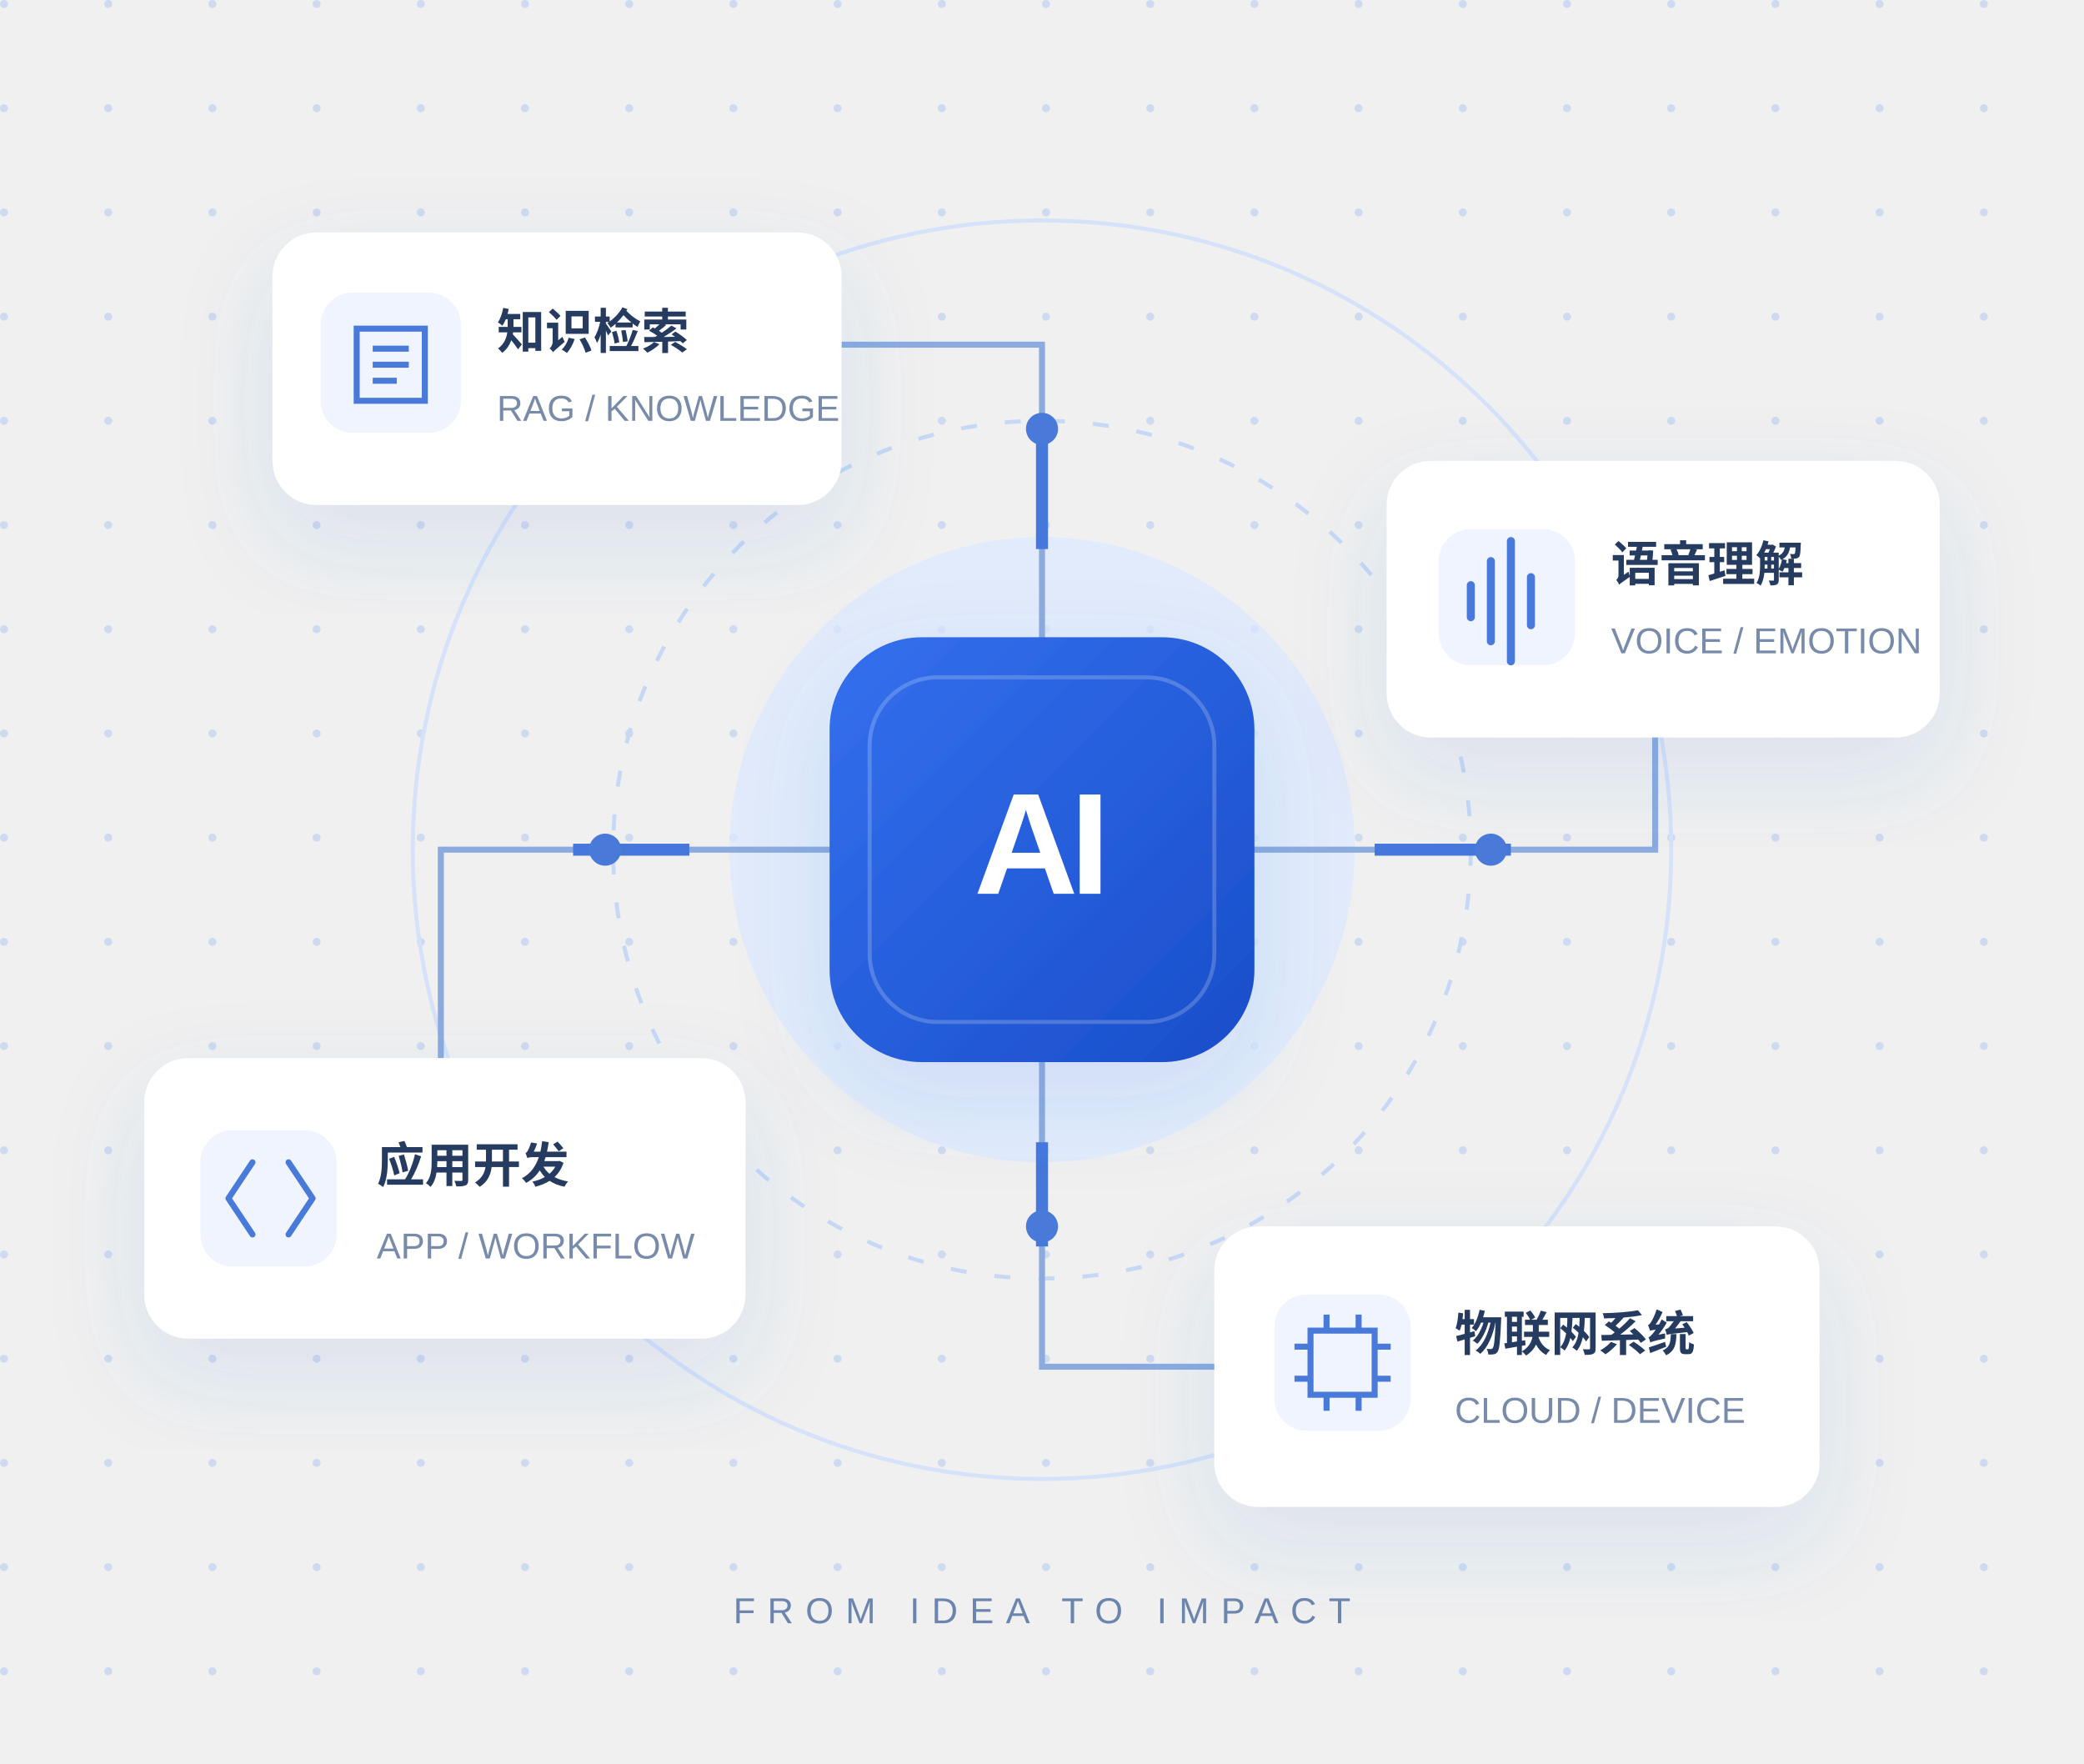
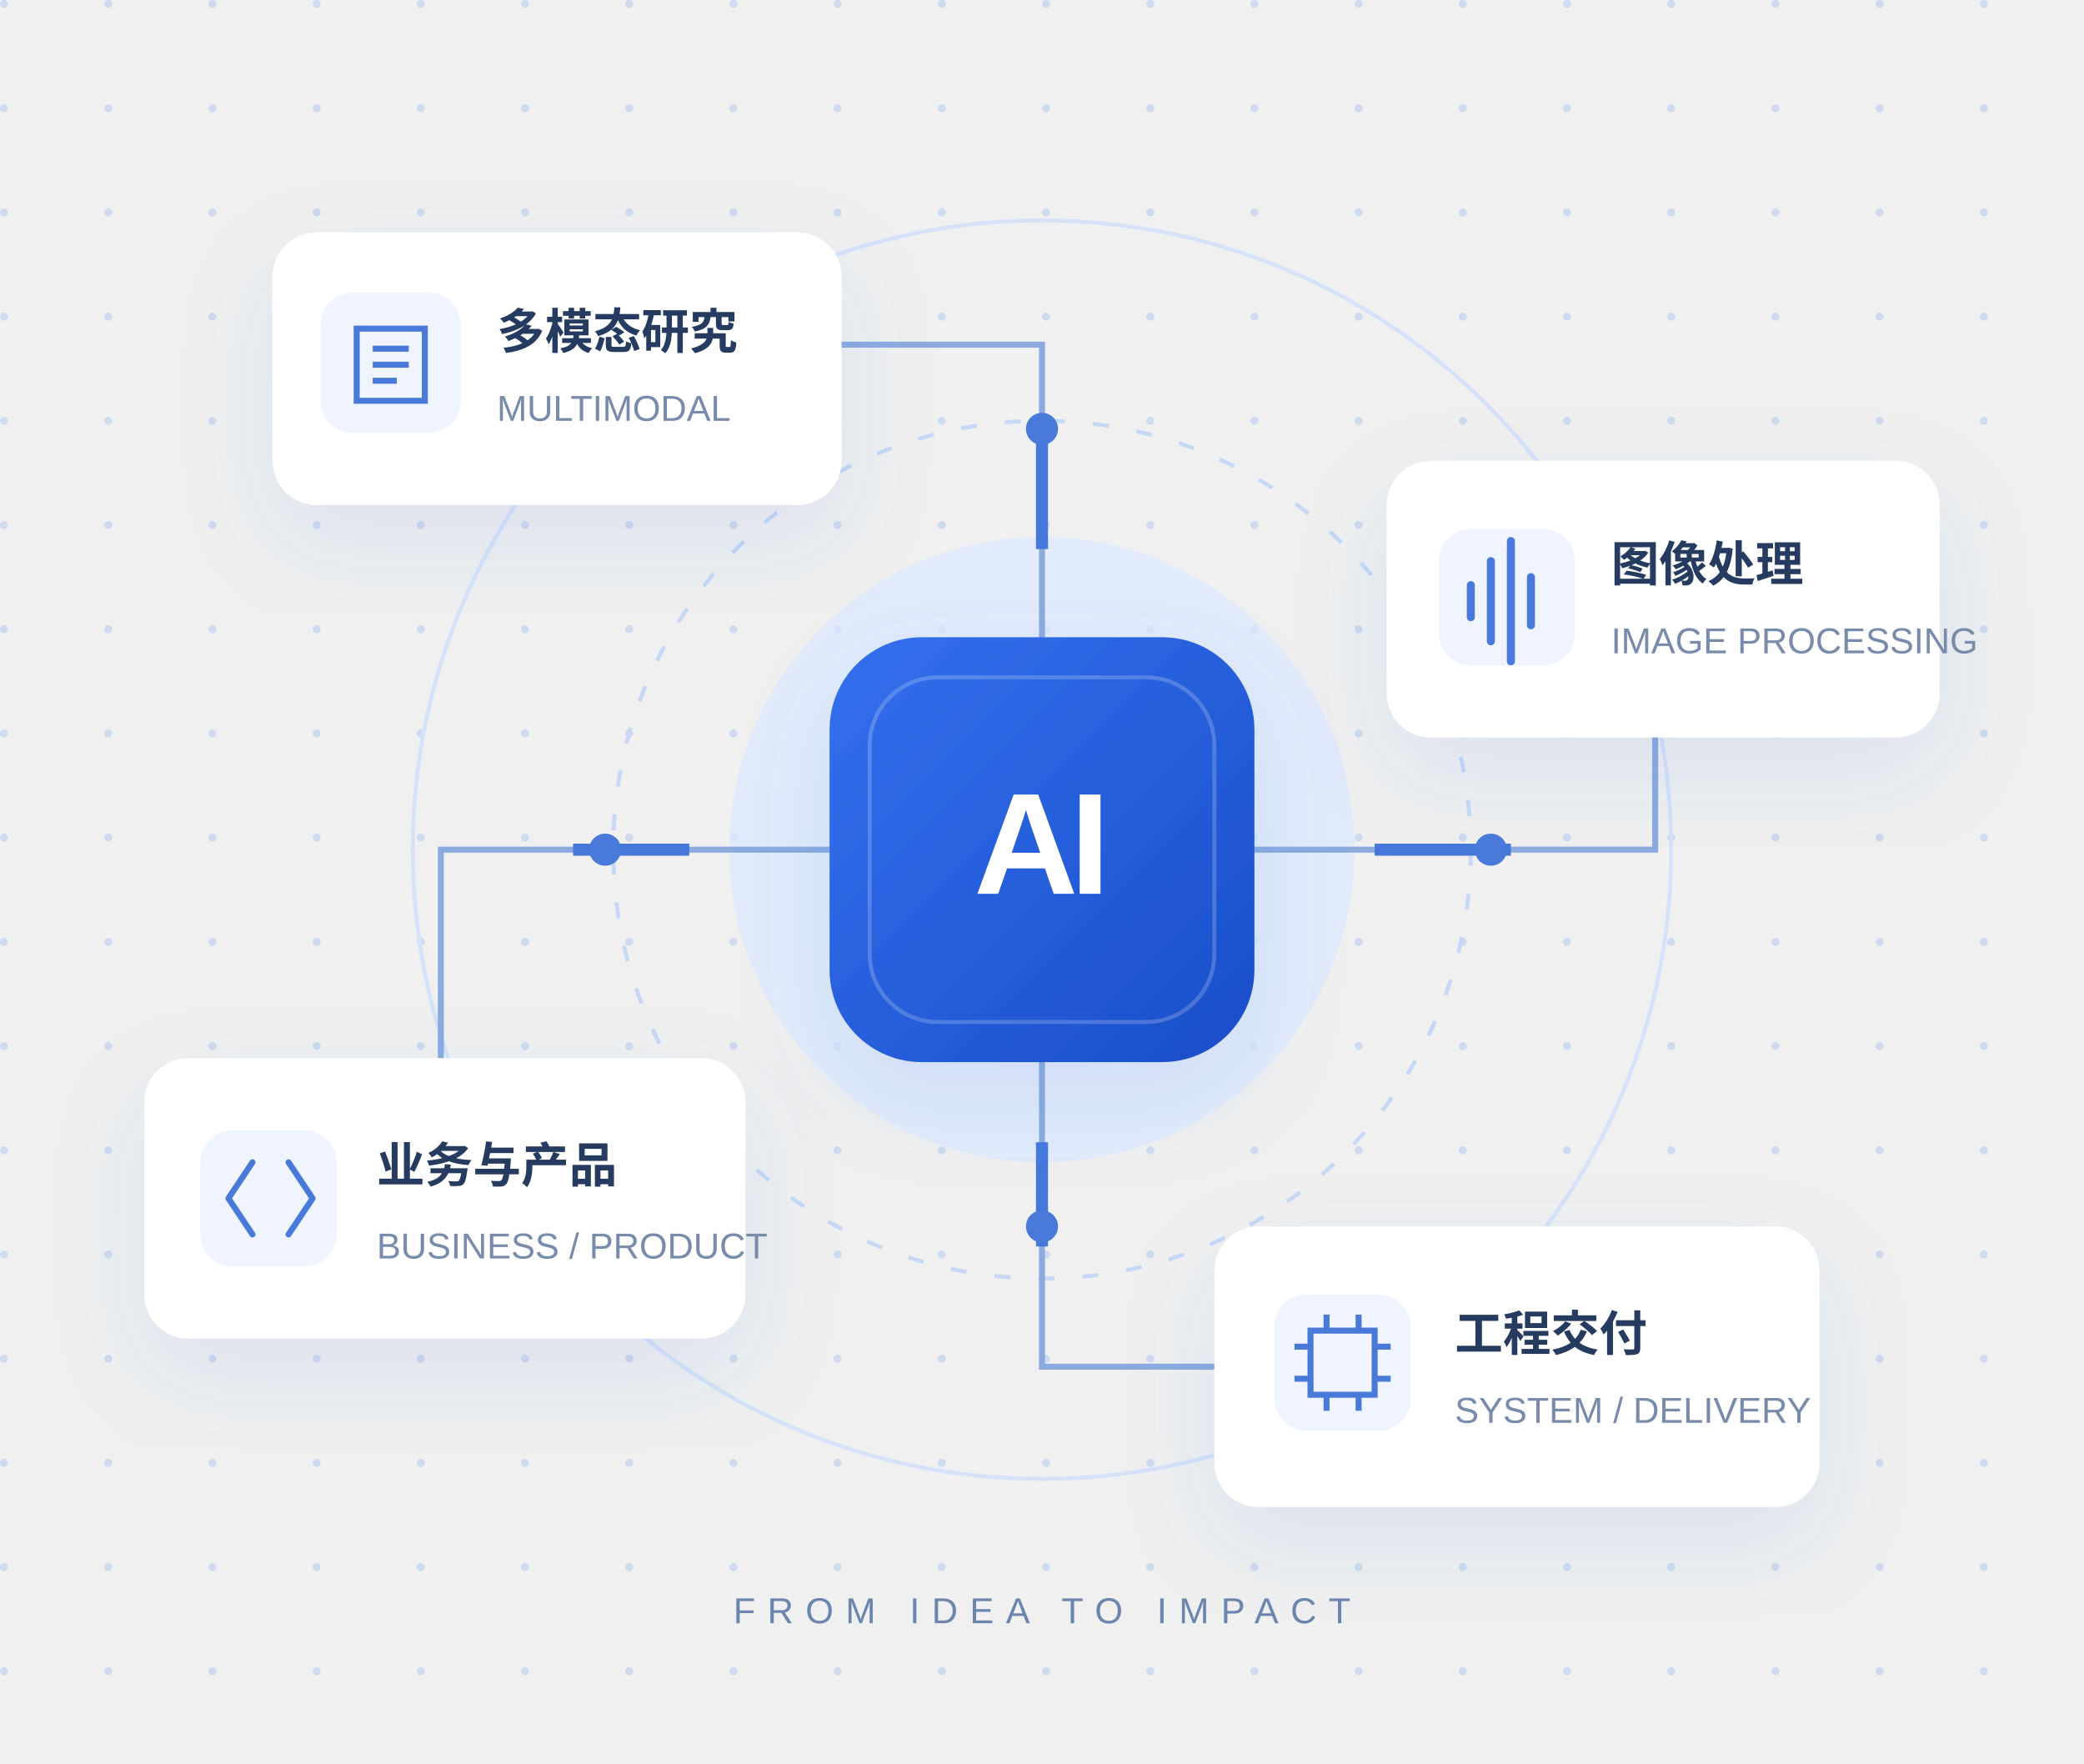
<svg xmlns="http://www.w3.org/2000/svg" width="520" height="440" viewBox="0 0 520 440" fill="none">
  <defs>
    <pattern id="grid" width="26" height="26" patternUnits="userSpaceOnUse">
      <circle cx="1" cy="1" r="1" fill="#b8ccef" opacity=".6" />
    </pattern>
    <linearGradient id="core" x1="203" y1="143" x2="321" y2="261" gradientUnits="userSpaceOnUse">
      <stop stop-color="#3674f2" />
      <stop offset="1" stop-color="#194cc8" />
    </linearGradient>
    <filter id="shadow" x="-40%" y="-40%" width="180%" height="180%">
      <feDropShadow dx="0" dy="9" stdDeviation="12" flood-color="#376dd4" flood-opacity=".12" />
    </filter>
  </defs>
  <rect width="520" height="440" fill="url(#grid)" />
  <circle cx="260" cy="212" r="157" stroke="#d5e2f9" />
  <circle cx="260" cy="212" r="107" stroke="#c6d8f5" stroke-dasharray="4 7" />
  <circle cx="260" cy="212" r="78" fill="#dce8ff" opacity=".7" />
  <path d="M260 163V86H174M307 212H413V165M260 261V341H347M211 212H110V277" stroke="#8babdf" stroke-width="1.5" />
  <path d="M260 107v30M343 212h34M260 285v26M143 212h29" stroke="#4678dc" stroke-width="3" />
  <g filter="url(#shadow)">
    <rect x="207" y="159" width="106" height="106" rx="23" fill="url(#core)" />
    <rect x="217" y="169" width="86" height="86" rx="17" stroke="#ffffff" stroke-opacity=".2" />
    <text x="260" y="223" text-anchor="middle" fill="white" font-family="Arial,sans-serif" font-size="36" font-weight="700" letter-spacing="-2">AI</text>
  </g>
  <g filter="url(#shadow)">
    <rect x="68" y="58" width="142" height="68" rx="11" fill="white" />
    <rect x="80" y="73" width="35" height="35" rx="8" fill="#eff4ff" />
    <path d="M89 82h17v18H89zM93 87h9M93 91h9M93 95h6" stroke="#497ad9" stroke-width="1.5" />
-     <text x="124" y="87" fill="#263b61" font-family="Microsoft YaHei,sans-serif" font-size="12" font-weight="600">知识检索</text>
-     <text x="124" y="105" fill="#788baa" font-family="Arial,sans-serif" font-size="9">RAG / KNOWLEDGE</text>
+     <text x="124" y="87" fill="#263b61" font-family="Microsoft YaHei,sans-serif" font-size="12" font-weight="600">多模态研究</text>
+     <text x="124" y="105" fill="#788baa" font-family="Arial,sans-serif" font-size="9">MULTIMODAL</text>
  </g>
  <g filter="url(#shadow)">
    <rect x="346" y="115" width="138" height="69" rx="11" fill="white" />
    <rect x="359" y="132" width="34" height="34" rx="8" fill="#eff4ff" />
    <path d="M367 146v8m5-14v20m5-25v30m5-21v12" stroke="#497ad9" stroke-width="2" stroke-linecap="round" />
-     <text x="402" y="145" fill="#263b61" font-family="Microsoft YaHei,sans-serif" font-size="12" font-weight="600">语音理解</text>
-     <text x="402" y="163" fill="#788baa" font-family="Arial,sans-serif" font-size="9">VOICE / EMOTION</text>
+     <text x="402" y="145" fill="#263b61" font-family="Microsoft YaHei,sans-serif" font-size="12" font-weight="600">图像处理</text>
+     <text x="402" y="163" fill="#788baa" font-family="Arial,sans-serif" font-size="9">IMAGE PROCESSING</text>
  </g>
  <g filter="url(#shadow)">
    <rect x="36" y="264" width="150" height="70" rx="11" fill="white" />
    <rect x="50" y="282" width="34" height="34" rx="8" fill="#eff4ff" />
    <path d="m63 290-6 9 6 9m9-18 6 9-6 9" stroke="#497ad9" stroke-width="1.5" stroke-linecap="round" stroke-linejoin="round" />
-     <text x="94" y="295" fill="#263b61" font-family="Microsoft YaHei,sans-serif" font-size="12" font-weight="600">应用开发</text>
-     <text x="94" y="314" fill="#788baa" font-family="Arial,sans-serif" font-size="9">APP / WORKFLOW</text>
+     <text x="94" y="295" fill="#263b61" font-family="Microsoft YaHei,sans-serif" font-size="12" font-weight="600">业务与产品</text>
+     <text x="94" y="314" fill="#788baa" font-family="Arial,sans-serif" font-size="9">BUSINESS / PRODUCT</text>
  </g>
  <g filter="url(#shadow)">
    <rect x="303" y="306" width="151" height="70" rx="11" fill="white" />
    <rect x="318" y="323" width="34" height="34" rx="8" fill="#eff4ff" />
    <path d="M327 332h16v16h-16zM331 328v4m8-4v4m-8 16v4m8-4v4m-16-16h4m-4 8h4m16-8h4m-4 8h4" stroke="#497ad9" stroke-width="1.5" />
-     <text x="363" y="337" fill="#263b61" font-family="Microsoft YaHei,sans-serif" font-size="12" font-weight="600">物联网系统</text>
-     <text x="363" y="355" fill="#788baa" font-family="Arial,sans-serif" font-size="9">CLOUD / DEVICE</text>
+     <text x="363" y="337" fill="#263b61" font-family="Microsoft YaHei,sans-serif" font-size="12" font-weight="600">工程交付</text>
+     <text x="363" y="355" fill="#788baa" font-family="Arial,sans-serif" font-size="9">SYSTEM / DELIVERY</text>
  </g>
  <circle cx="260" cy="107" r="4" fill="#497ad9" />
  <circle cx="372" cy="212" r="4" fill="#497ad9" />
  <circle cx="260" cy="306" r="4" fill="#497ad9" />
  <circle cx="151" cy="212" r="4" fill="#497ad9" />
  <text x="260" y="405" text-anchor="middle" fill="#6b85ae" font-family="Arial,sans-serif" font-size="9" letter-spacing="3">FROM IDEA TO IMPACT</text>
</svg>
